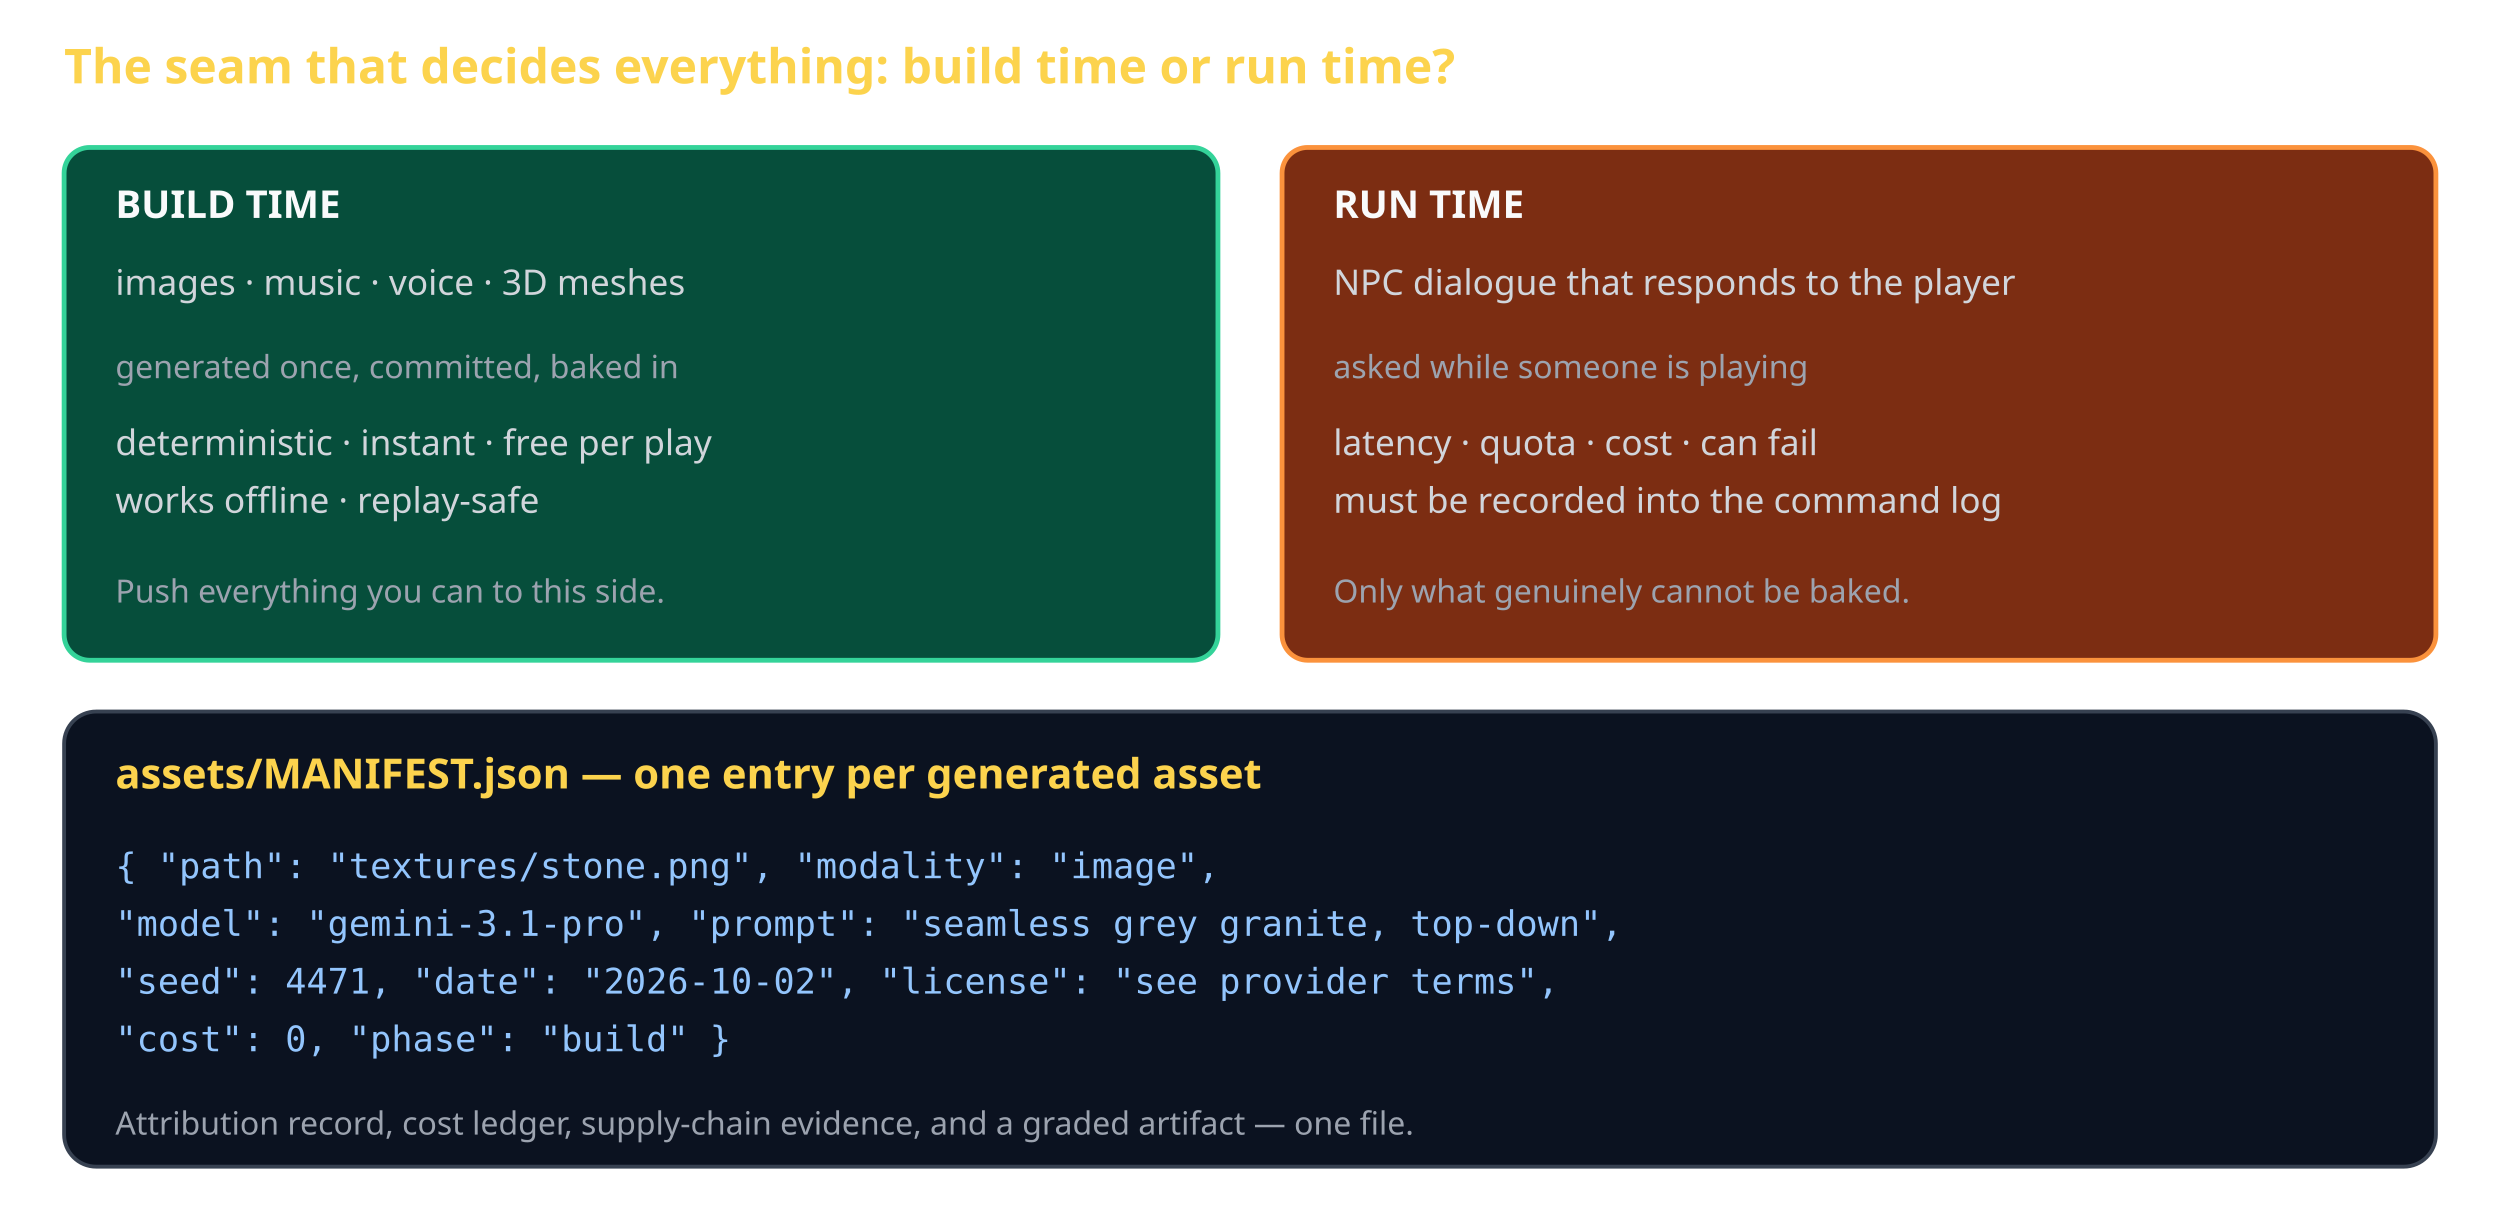
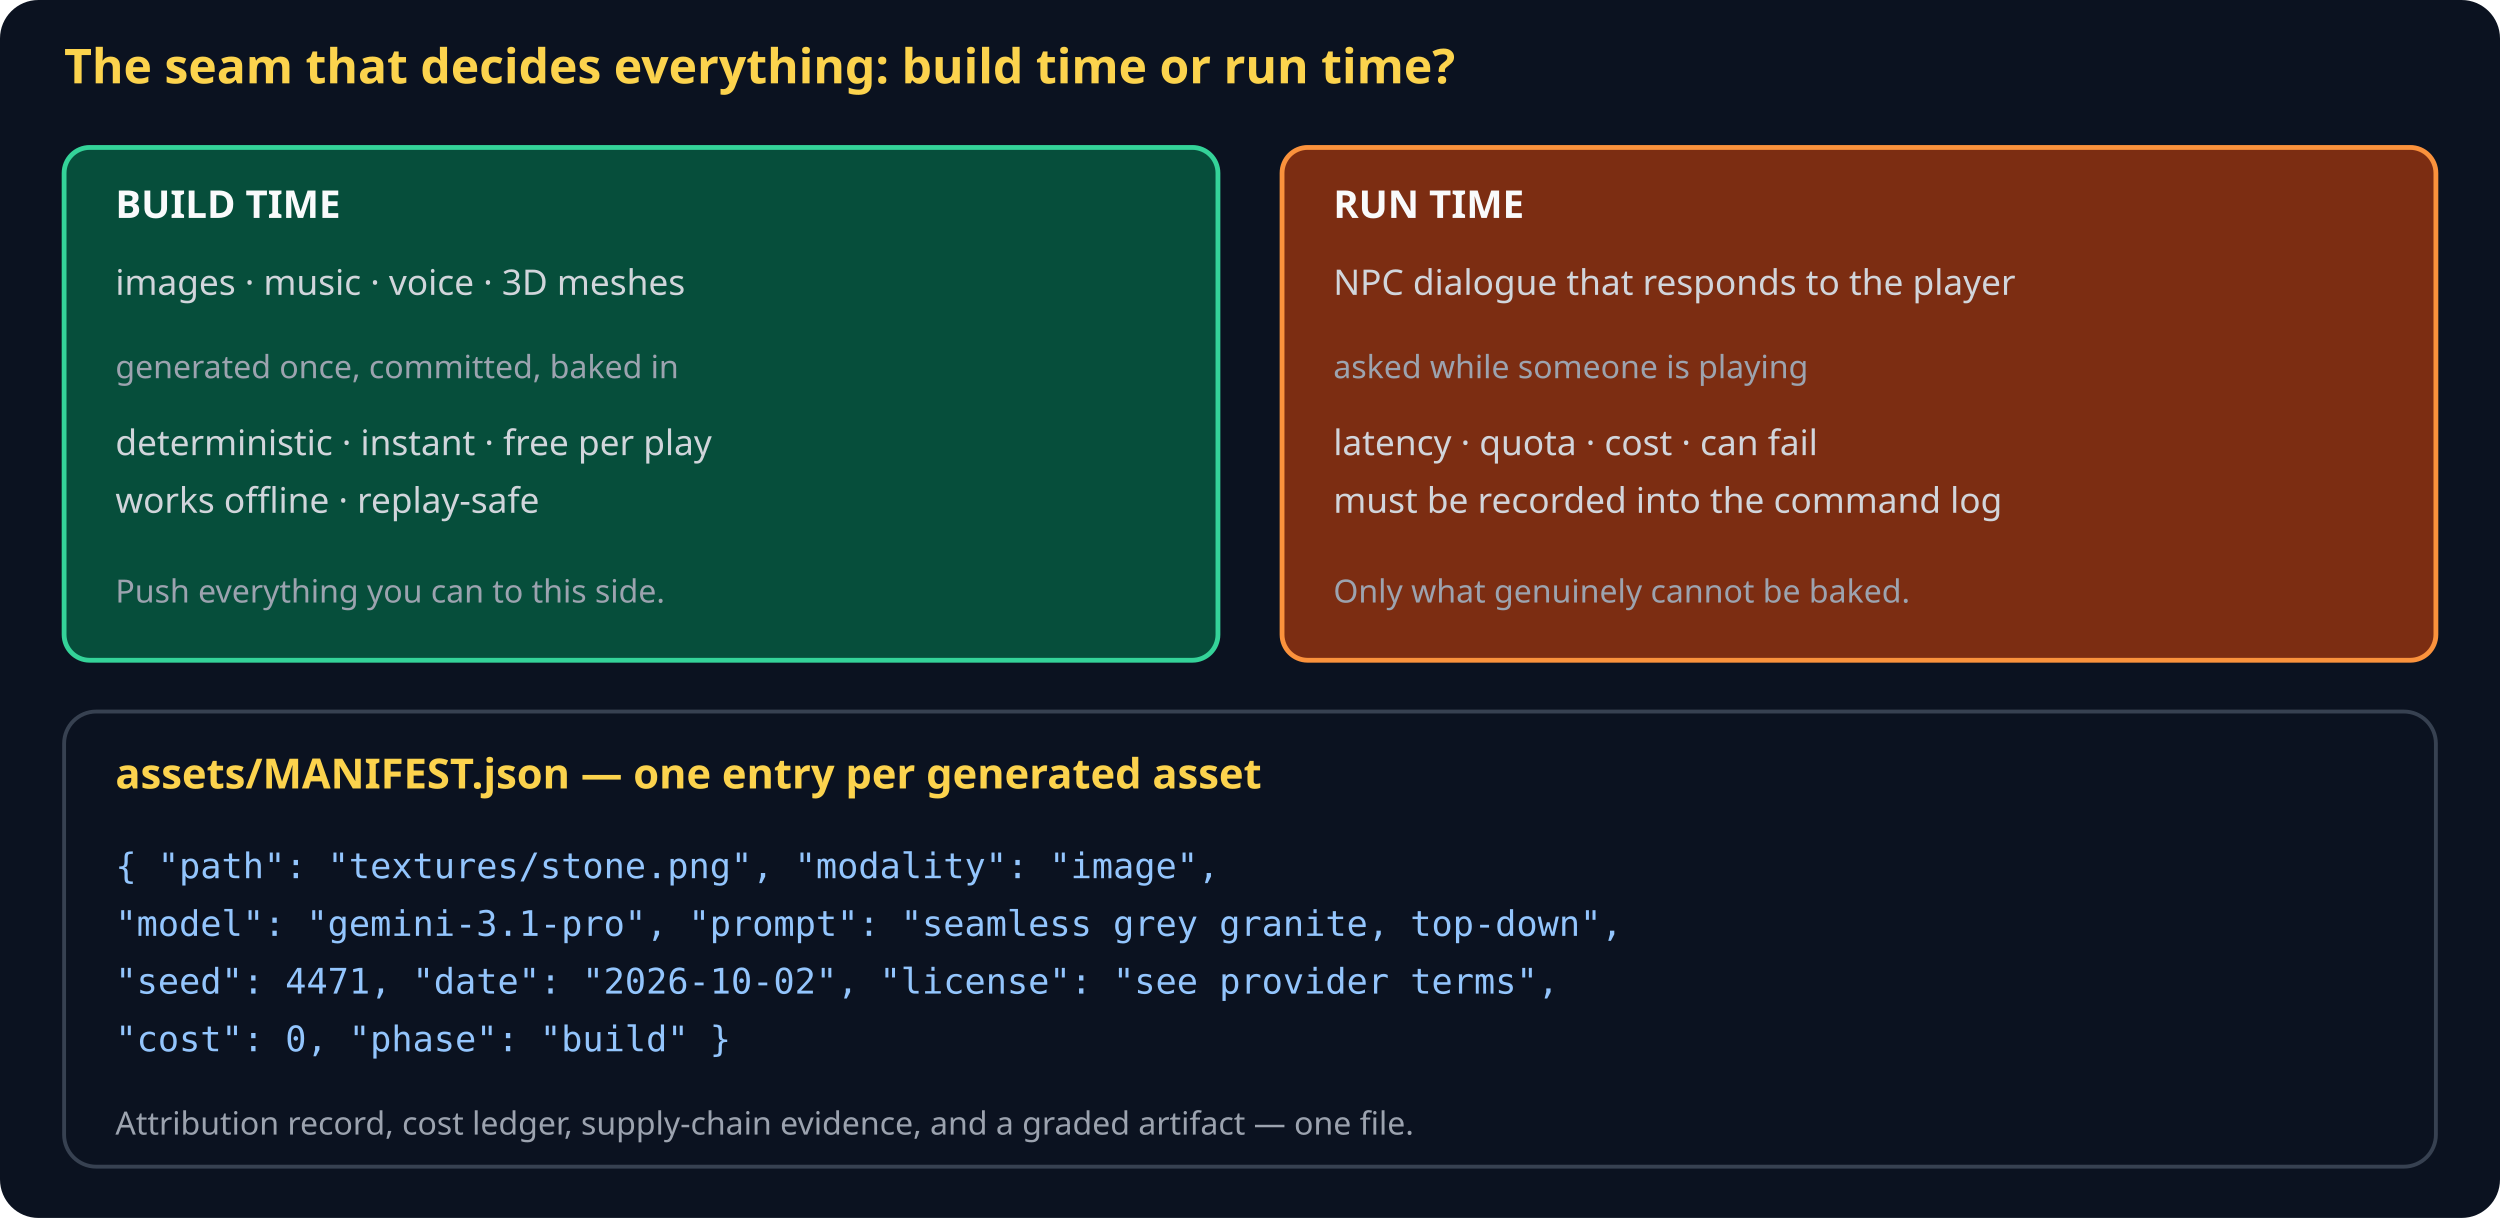
<svg xmlns="http://www.w3.org/2000/svg" viewBox="0 0 780 380" font-family="ui-sans-serif, system-ui, sans-serif" font-size="13">
  <style>
    .panel { fill: #0b1220; stroke: #374151; stroke-width: 1.2; rx: 10; ry: 10; }
    .node  { fill: #1f2937; stroke: #60a5fa; stroke-width: 1.4; rx: 8; ry: 8; }
    .good  { fill: #064e3b; stroke: #34d399; stroke-width: 1.5; rx: 8; ry: 8; }
    .warn  { fill: #7c2d12; stroke: #fb923c; stroke-width: 1.5; rx: 8; ry: 8; }
    .h     { fill: #fcd34d; font-weight: 700; }
    .label { fill: #f9fafb; font-weight: 700; font-size: 12px; }
    .body  { fill: #d1d5db; font-size: 11px; }
    .mute  { fill: #9ca3af; font-size: 10px; }
    .code  { font-family: ui-monospace, Menlo, monospace; fill: #93c5fd; font-size: 11px; }
    .arrow { stroke: #9ca3af; stroke-width: 1.5; fill: none; marker-end: url(#tri); }
  </style>
  <defs>
    <marker id="tri" viewBox="0 0 10 10" refX="9" refY="5" markerWidth="7" markerHeight="7" orient="auto">
      <path d="M0,0 L10,5 L0,10 z" fill="#9ca3af" />
    </marker>
  </defs>
+   <rect class="bg" x="0" y="0" width="780" height="380" fill="#0b1220" rx="12" ry="12" />
  <text x="20" y="26" class="h" font-size="15">The seam that decides everything: build time or run time?</text>
  <rect class="good" x="20" y="46" width="360" height="160" />
  <text x="36" y="68" class="label">BUILD TIME</text>
  <text x="36" y="92" class="body">images · music · voice · 3D meshes</text>
  <text x="36" y="118" class="mute">generated once, committed, baked in</text>
  <text x="36" y="142" class="body">deterministic · instant · free per play</text>
  <text x="36" y="160" class="body">works offline · replay-safe</text>
  <text x="36" y="188" class="mute">Push everything you can to this side.</text>
  <rect class="warn" x="400" y="46" width="360" height="160" />
  <text x="416" y="68" class="label">RUN TIME</text>
  <text x="416" y="92" class="body">NPC dialogue that responds to the player</text>
  <text x="416" y="118" class="mute">asked while someone is playing</text>
  <text x="416" y="142" class="body">latency · quota · cost · can fail</text>
  <text x="416" y="160" class="body">must be recorded into the command log</text>
  <text x="416" y="188" class="mute">Only what genuinely cannot be baked.</text>
  <rect class="panel" x="20" y="222" width="740" height="142" />
  <text x="36" y="246" class="h">assets/MANIFEST.json — one entry per generated asset</text>
  <text x="36" y="274" class="code">{ "path": "textures/stone.png", "modality": "image",</text>
  <text x="36" y="292" class="code">  "model": "gemini-3.1-pro", "prompt": "seamless grey granite, top-down",</text>
  <text x="36" y="310" class="code">  "seed": 4471, "date": "2026-10-02", "license": "see provider terms",</text>
  <text x="36" y="328" class="code">  "cost": 0, "phase": "build" }</text>
  <text x="36" y="354" class="mute">Attribution record, cost ledger, supply-chain evidence, and a graded artifact — one file.</text>
</svg>
